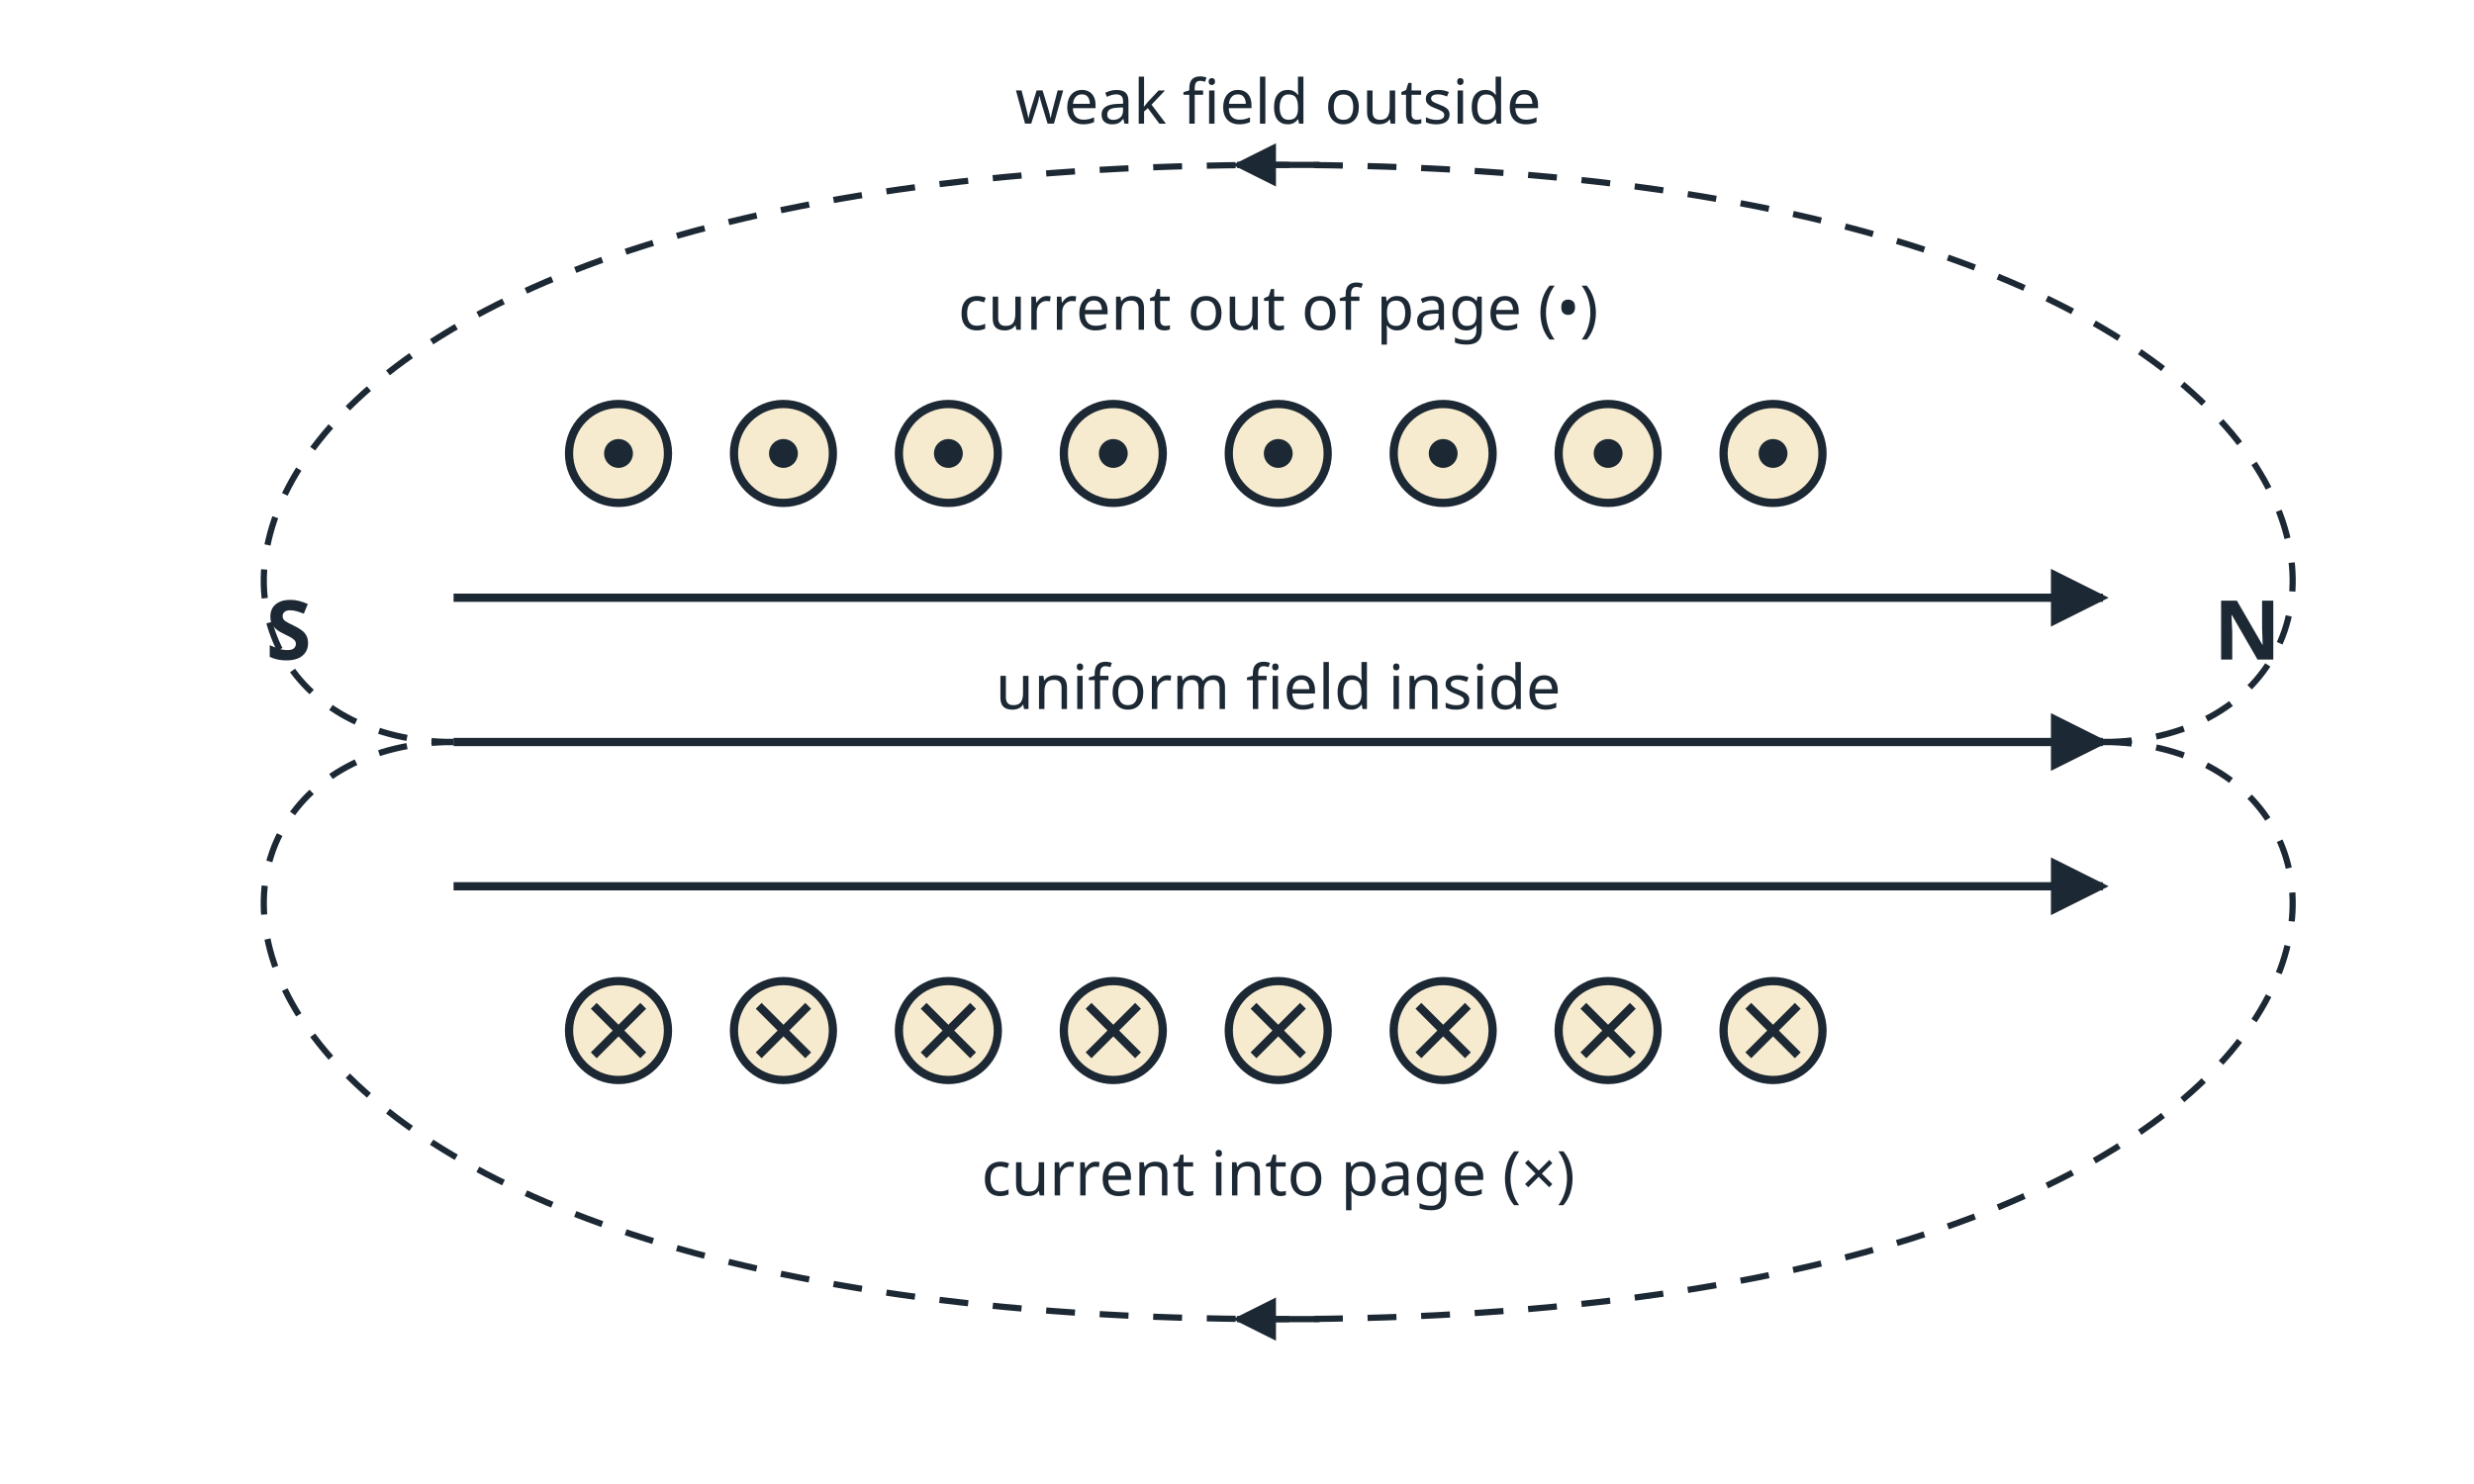
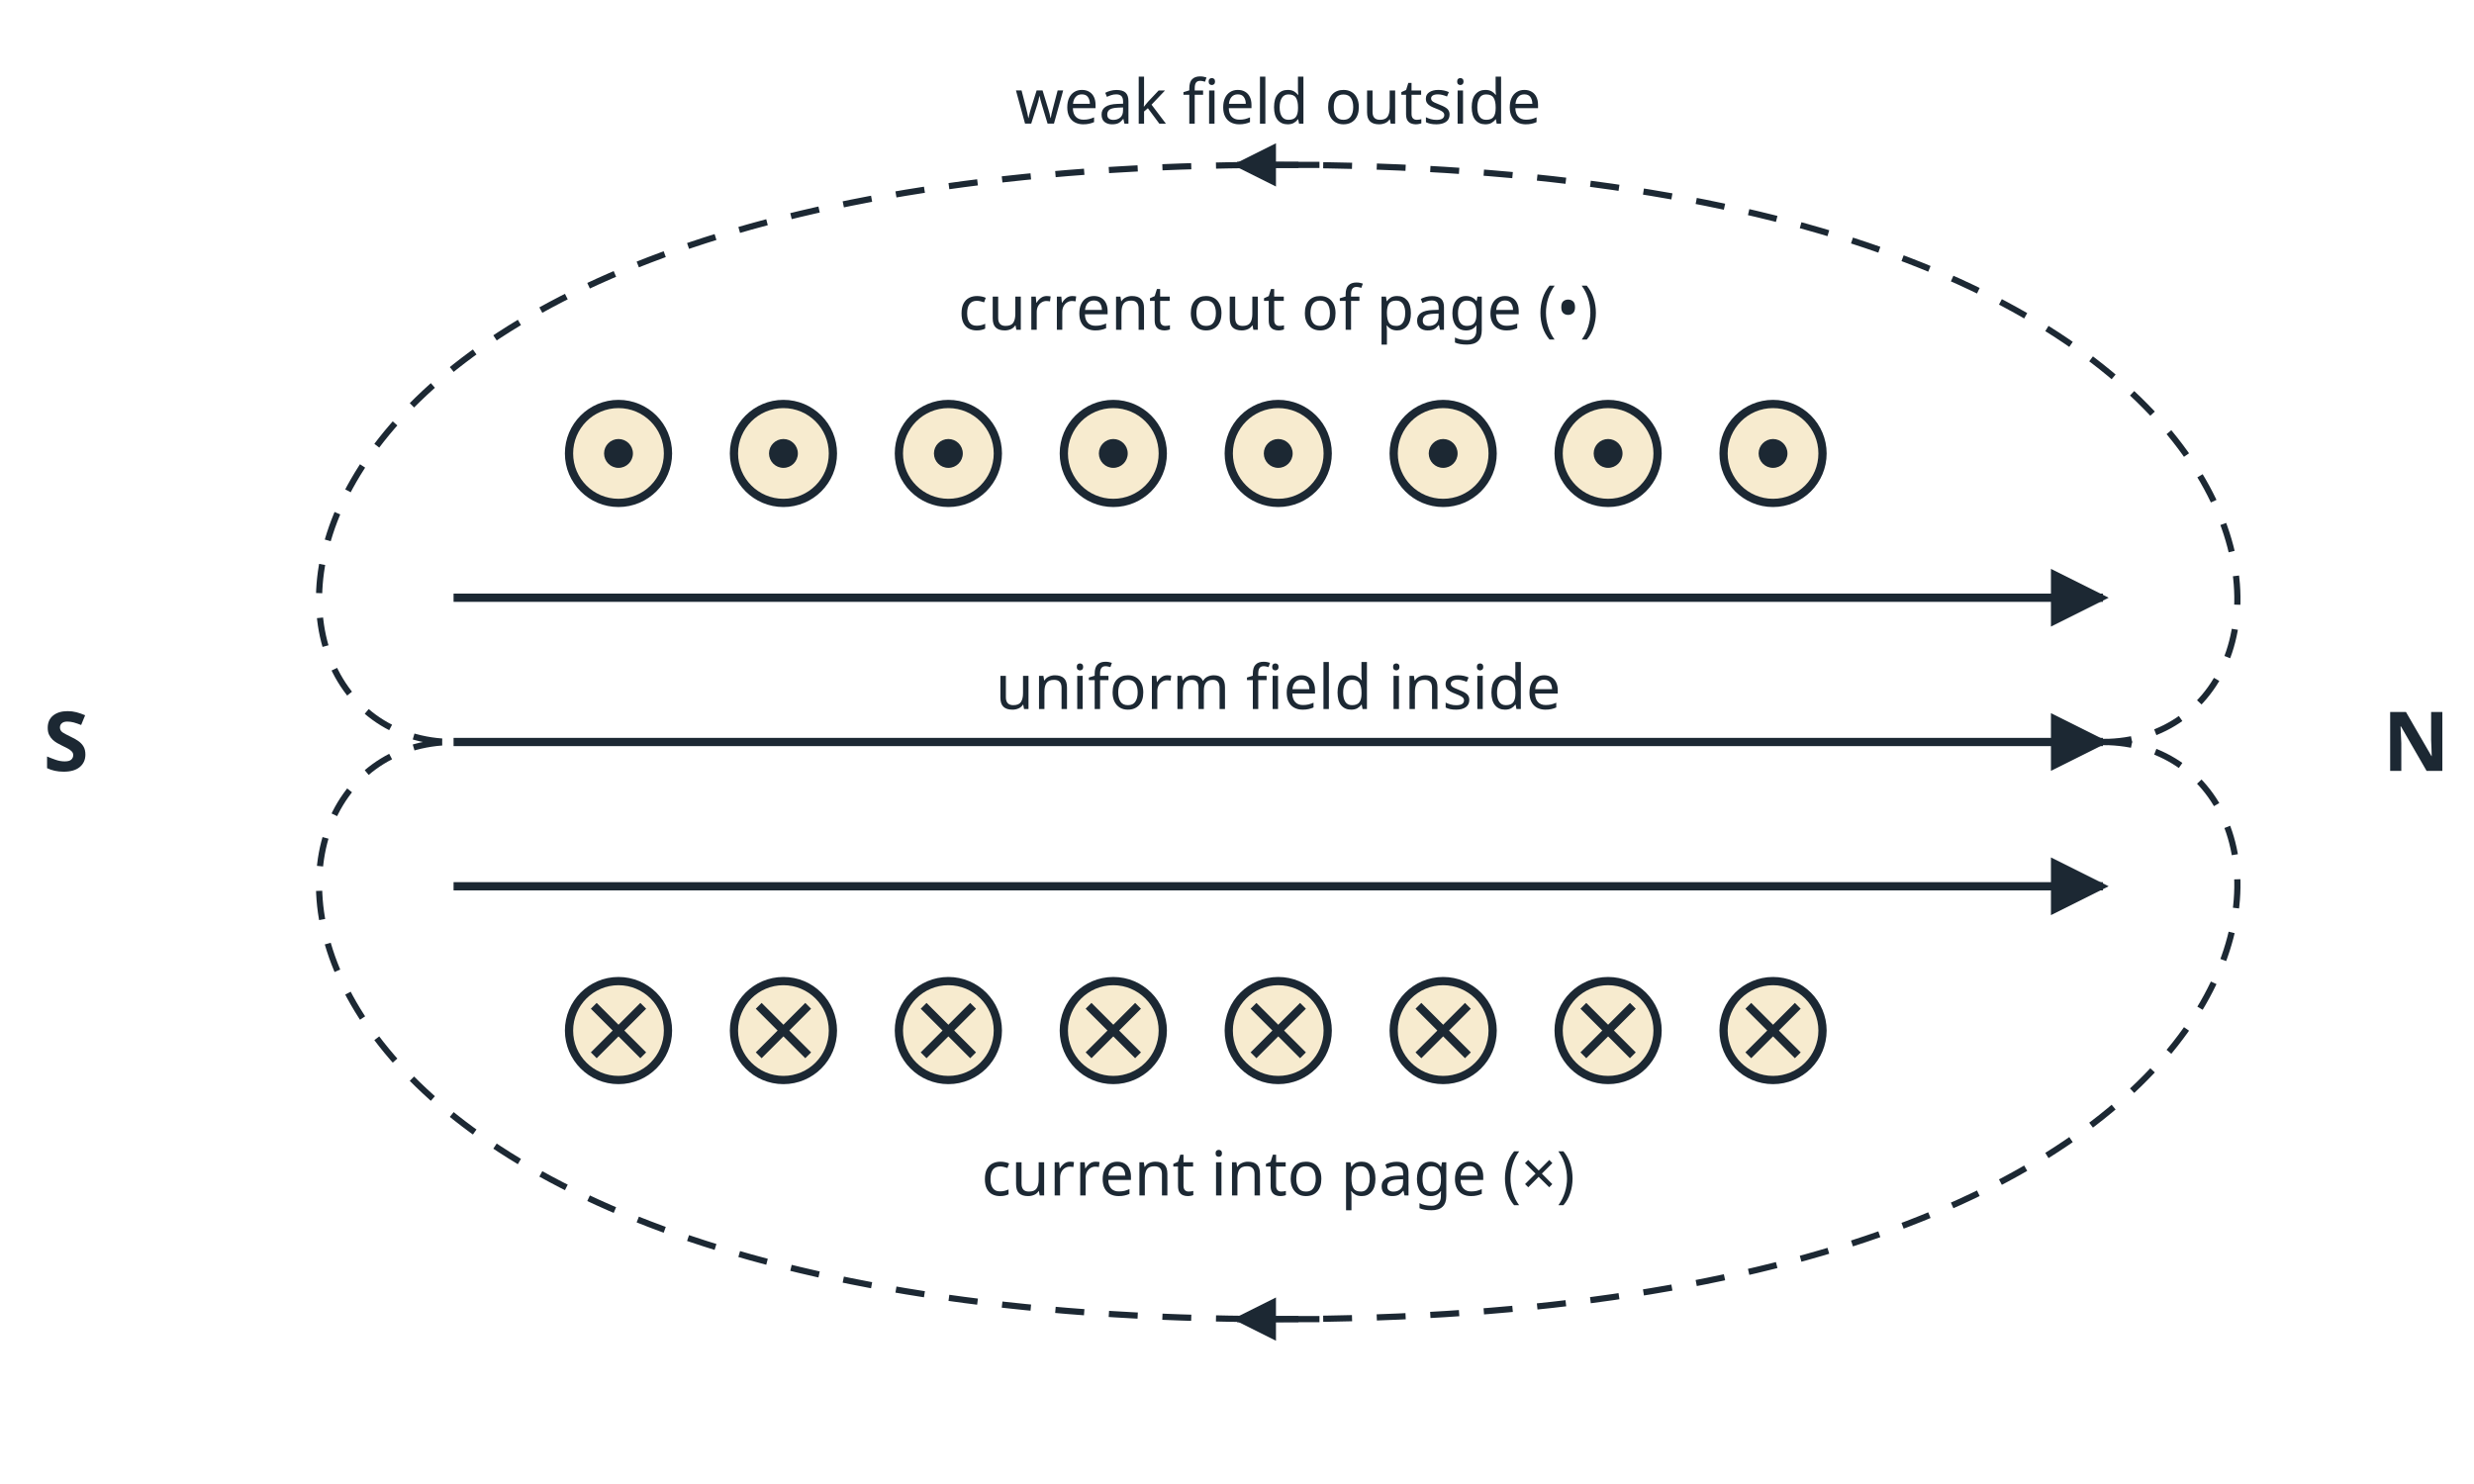
<svg xmlns="http://www.w3.org/2000/svg" viewBox="0 0 600 360" width="600" height="360" role="img">
  <defs>
    <marker id="ah" viewBox="0 0 10 10" refX="9" refY="5" markerWidth="7" markerHeight="7" orient="auto-start-reverse">
      <path d="M0 0 L10 5 L0 10 z" fill="#1c2833" />
    </marker>
  </defs>
  <rect x="0" y="0" width="600" height="360" fill="#ffffff" />
  <circle cx="150.0" cy="110.0" r="12.0" fill="#f7ebcf" stroke="#1c2833" stroke-width="2" />
  <circle cx="150.0" cy="110.0" r="3.5" fill="#1c2833" />
  <circle cx="150.0" cy="250.0" r="12.0" fill="#f7ebcf" stroke="#1c2833" stroke-width="2" />
  <line x1="144.0" y1="244.0" x2="156.0" y2="256.0" stroke="#1c2833" stroke-width="2" />
  <line x1="144.0" y1="256.0" x2="156.0" y2="244.0" stroke="#1c2833" stroke-width="2" />
  <circle cx="190.0" cy="110.0" r="12.0" fill="#f7ebcf" stroke="#1c2833" stroke-width="2" />
  <circle cx="190.0" cy="110.0" r="3.5" fill="#1c2833" />
  <circle cx="190.0" cy="250.0" r="12.0" fill="#f7ebcf" stroke="#1c2833" stroke-width="2" />
  <line x1="184.0" y1="244.0" x2="196.0" y2="256.0" stroke="#1c2833" stroke-width="2" />
  <line x1="184.0" y1="256.0" x2="196.0" y2="244.0" stroke="#1c2833" stroke-width="2" />
  <circle cx="230.0" cy="110.0" r="12.0" fill="#f7ebcf" stroke="#1c2833" stroke-width="2" />
  <circle cx="230.0" cy="110.0" r="3.5" fill="#1c2833" />
  <circle cx="230.0" cy="250.0" r="12.0" fill="#f7ebcf" stroke="#1c2833" stroke-width="2" />
  <line x1="224.0" y1="244.0" x2="236.0" y2="256.0" stroke="#1c2833" stroke-width="2" />
  <line x1="224.0" y1="256.0" x2="236.0" y2="244.0" stroke="#1c2833" stroke-width="2" />
  <circle cx="270.0" cy="110.0" r="12.0" fill="#f7ebcf" stroke="#1c2833" stroke-width="2" />
  <circle cx="270.0" cy="110.0" r="3.5" fill="#1c2833" />
  <circle cx="270.0" cy="250.0" r="12.0" fill="#f7ebcf" stroke="#1c2833" stroke-width="2" />
  <line x1="264.0" y1="244.0" x2="276.0" y2="256.0" stroke="#1c2833" stroke-width="2" />
  <line x1="264.0" y1="256.0" x2="276.0" y2="244.0" stroke="#1c2833" stroke-width="2" />
  <circle cx="310.0" cy="110.0" r="12.0" fill="#f7ebcf" stroke="#1c2833" stroke-width="2" />
  <circle cx="310.0" cy="110.0" r="3.5" fill="#1c2833" />
  <circle cx="310.0" cy="250.0" r="12.0" fill="#f7ebcf" stroke="#1c2833" stroke-width="2" />
  <line x1="304.0" y1="244.0" x2="316.0" y2="256.0" stroke="#1c2833" stroke-width="2" />
  <line x1="304.0" y1="256.0" x2="316.0" y2="244.0" stroke="#1c2833" stroke-width="2" />
  <circle cx="350.0" cy="110.0" r="12.0" fill="#f7ebcf" stroke="#1c2833" stroke-width="2" />
  <circle cx="350.0" cy="110.0" r="3.5" fill="#1c2833" />
  <circle cx="350.0" cy="250.0" r="12.0" fill="#f7ebcf" stroke="#1c2833" stroke-width="2" />
  <line x1="344.0" y1="244.0" x2="356.0" y2="256.0" stroke="#1c2833" stroke-width="2" />
  <line x1="344.0" y1="256.0" x2="356.0" y2="244.0" stroke="#1c2833" stroke-width="2" />
  <circle cx="390.0" cy="110.0" r="12.0" fill="#f7ebcf" stroke="#1c2833" stroke-width="2" />
  <circle cx="390.0" cy="110.0" r="3.5" fill="#1c2833" />
  <circle cx="390.0" cy="250.0" r="12.0" fill="#f7ebcf" stroke="#1c2833" stroke-width="2" />
  <line x1="384.0" y1="244.0" x2="396.0" y2="256.0" stroke="#1c2833" stroke-width="2" />
  <line x1="384.0" y1="256.0" x2="396.0" y2="244.0" stroke="#1c2833" stroke-width="2" />
  <circle cx="430.0" cy="110.0" r="12.0" fill="#f7ebcf" stroke="#1c2833" stroke-width="2" />
  <circle cx="430.0" cy="110.0" r="3.5" fill="#1c2833" />
  <circle cx="430.0" cy="250.0" r="12.0" fill="#f7ebcf" stroke="#1c2833" stroke-width="2" />
  <line x1="424.0" y1="244.0" x2="436.0" y2="256.0" stroke="#1c2833" stroke-width="2" />
  <line x1="424.0" y1="256.0" x2="436.0" y2="244.0" stroke="#1c2833" stroke-width="2" />
  <line x1="110.0" y1="145.0" x2="510.0" y2="145.0" stroke="#1c2833" stroke-width="2" marker-end="url(#ah)" />
  <line x1="110.0" y1="180.0" x2="510.0" y2="180.0" stroke="#1c2833" stroke-width="2" marker-end="url(#ah)" />
  <line x1="110.0" y1="215.0" x2="510.0" y2="215.0" stroke="#1c2833" stroke-width="2" marker-end="url(#ah)" />
-   <path d="M510 180 C 590 180, 590 40, 310 40 C 30 40, 30 180, 110 180" fill="none" stroke="#1c2833" stroke-width="1.5" stroke-dasharray="7 6" />
-   <path d="M510 180 C 590 180, 590 320, 310 320 C 30 320, 30 180, 110 180" fill="none" stroke="#1c2833" stroke-width="1.5" stroke-dasharray="7 6" />
+   <path d="M510 180 C 570 180, 570 40, 310 40 C 50 40, 50 180, 110 180" fill="none" stroke="#1c2833" stroke-width="1.5" stroke-dasharray="7 6" />
+   <path d="M510 180 C 570 180, 570 320, 310 320 C 50 320, 50 180, 110 180" fill="none" stroke="#1c2833" stroke-width="1.5" stroke-dasharray="7 6" />
  <line x1="320.0" y1="40.0" x2="300.0" y2="40.0" stroke="#1c2833" stroke-width="1.5" marker-end="url(#ah)" />
  <line x1="320.0" y1="320.0" x2="300.0" y2="320.0" stroke="#1c2833" stroke-width="1.5" marker-end="url(#ah)" />
  <text x="310.0" y="80.0" font-family="sans-serif" font-size="15" text-anchor="middle" fill="#1c2833">current out of page (•)</text>
  <text x="310.0" y="290.0" font-family="sans-serif" font-size="15" text-anchor="middle" fill="#1c2833">current into page (×)</text>
  <text x="310.0" y="172.0" font-family="sans-serif" font-size="15" text-anchor="middle" fill="#1c2833">uniform field inside</text>
  <text x="310.0" y="30.0" font-family="sans-serif" font-size="15" text-anchor="middle" fill="#1c2833">weak field outside</text>
-   <text x="545.0" y="160.0" font-family="sans-serif" font-size="20" text-anchor="middle" fill="#1c2833" font-weight="bold">N</text>
-   <text x="70.0" y="160.0" font-family="sans-serif" font-size="20" text-anchor="middle" fill="#1c2833" font-weight="bold">S</text>
+   <text x="586.0" y="187.0" font-family="sans-serif" font-size="20" text-anchor="middle" fill="#1c2833" font-weight="bold">N</text>
+   <text x="16.0" y="187.0" font-family="sans-serif" font-size="20" text-anchor="middle" fill="#1c2833" font-weight="bold">S</text>
</svg>
